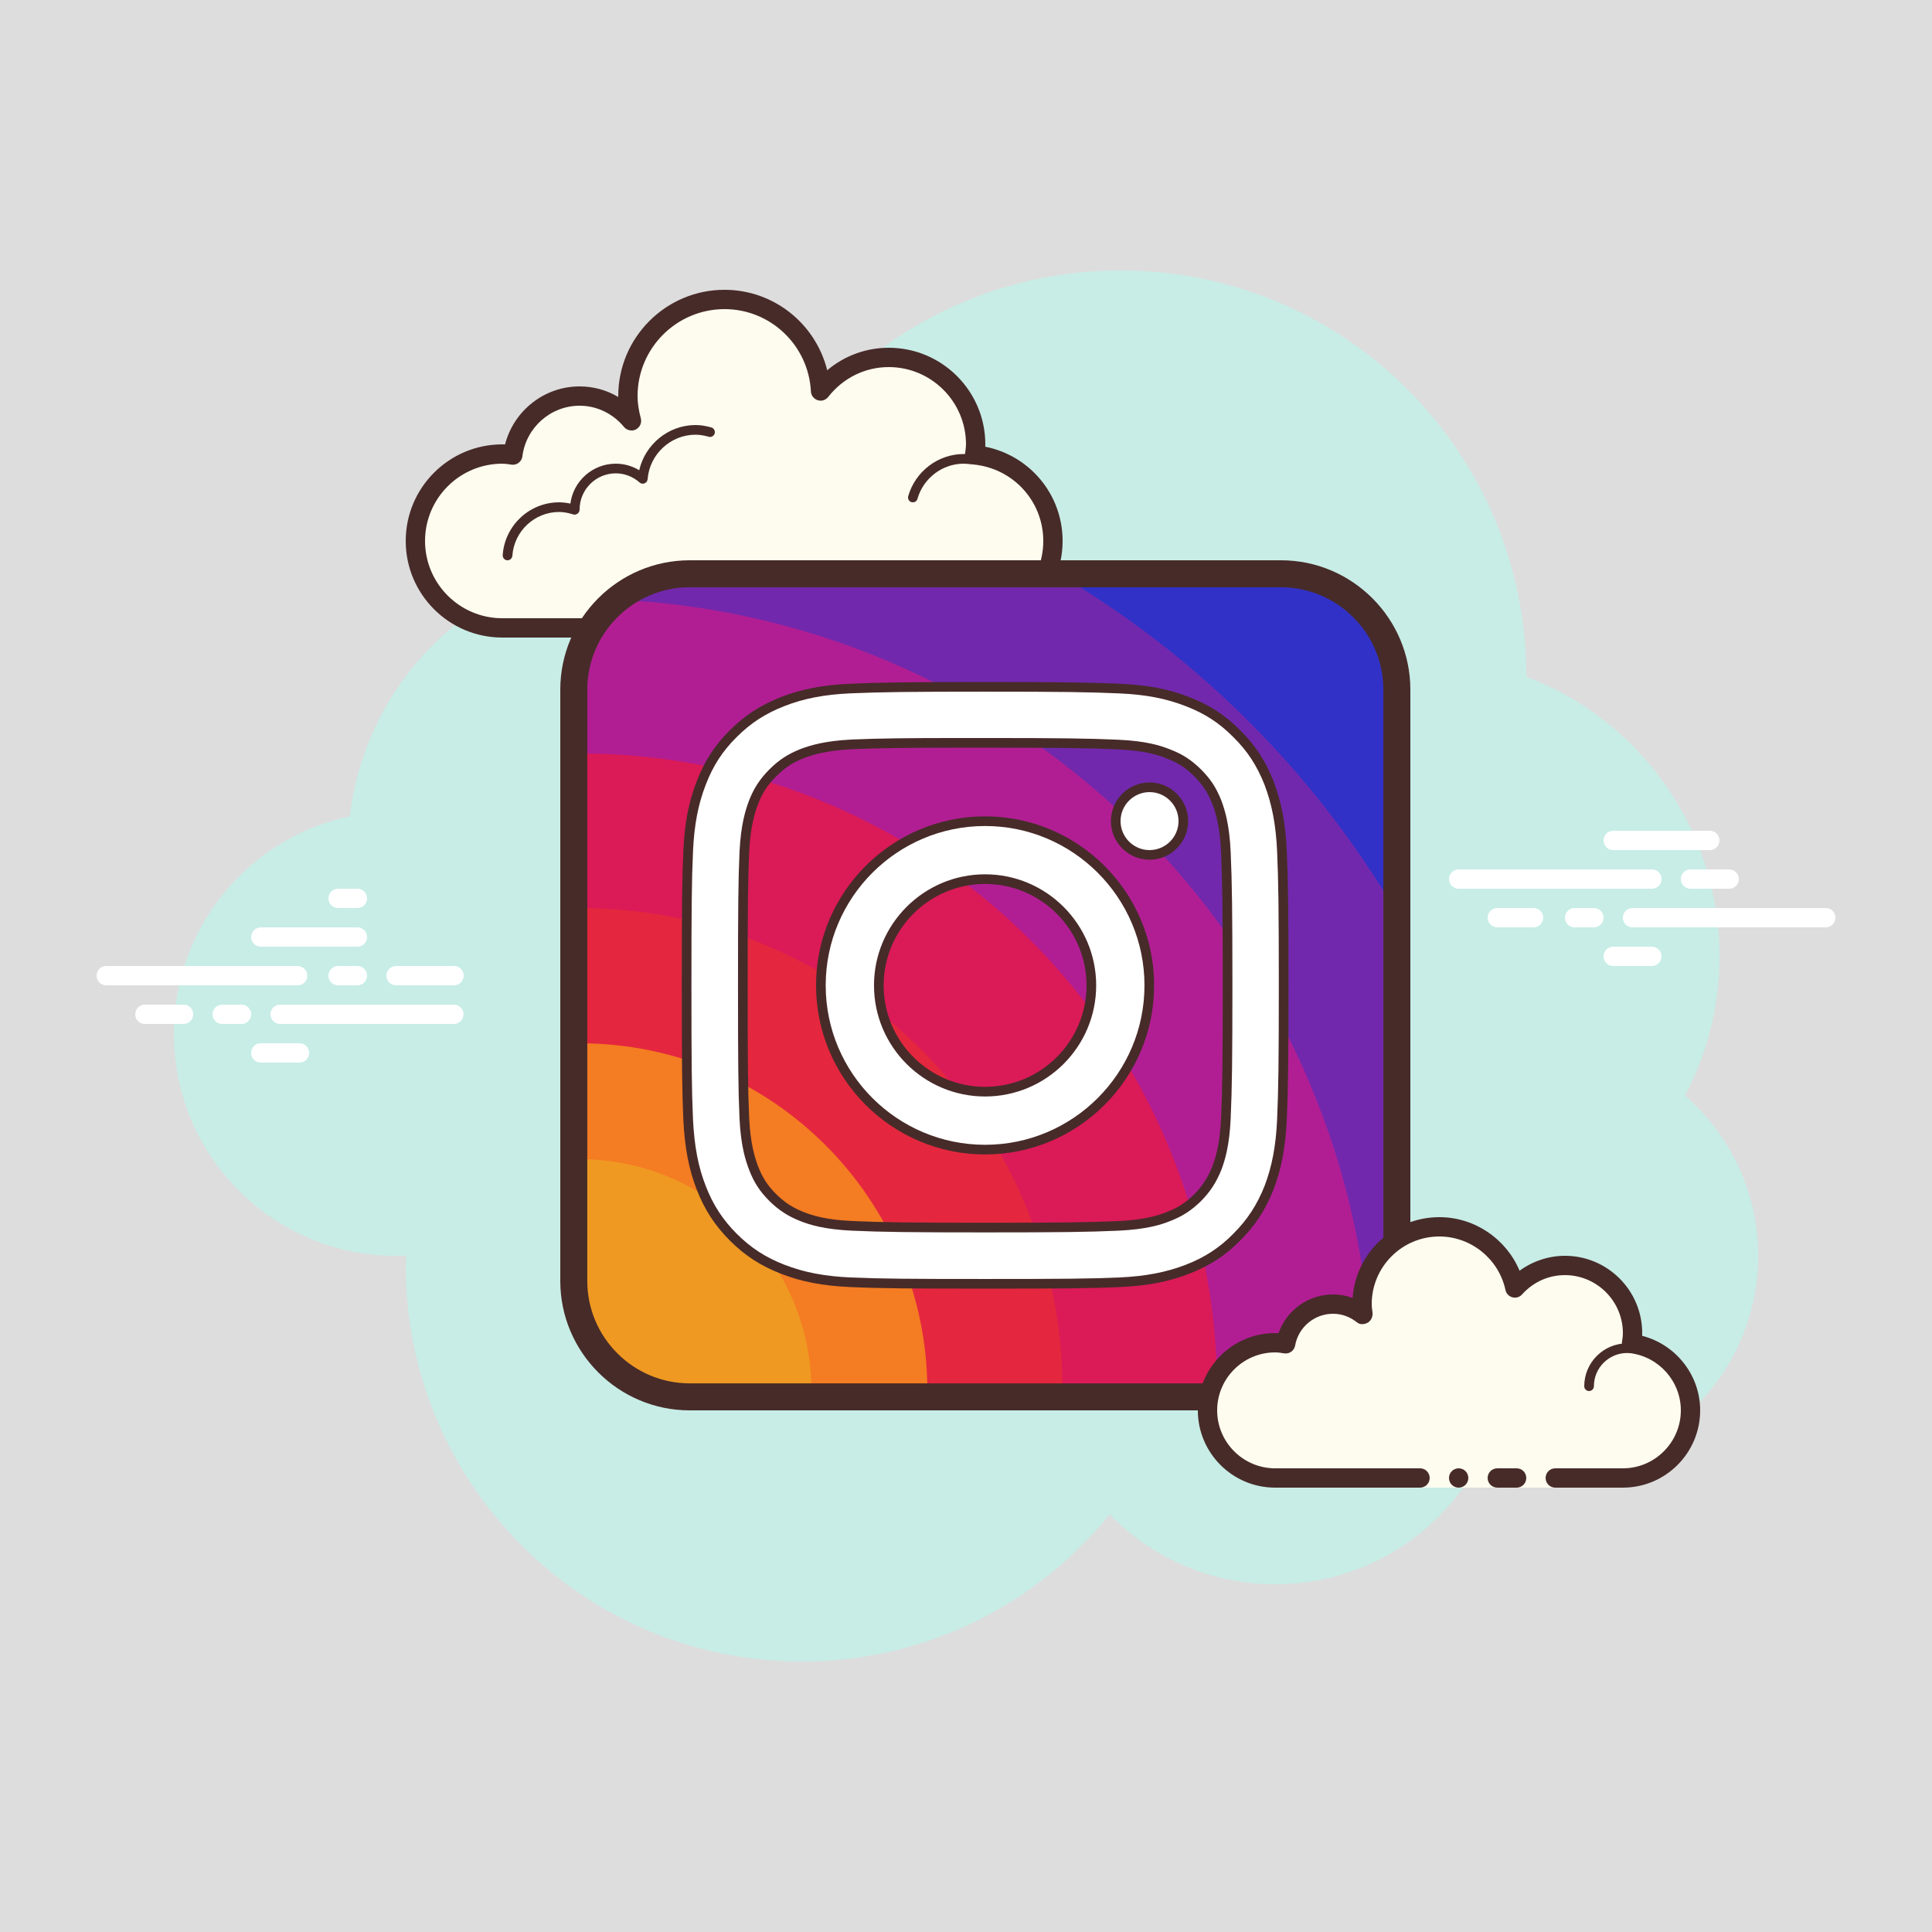
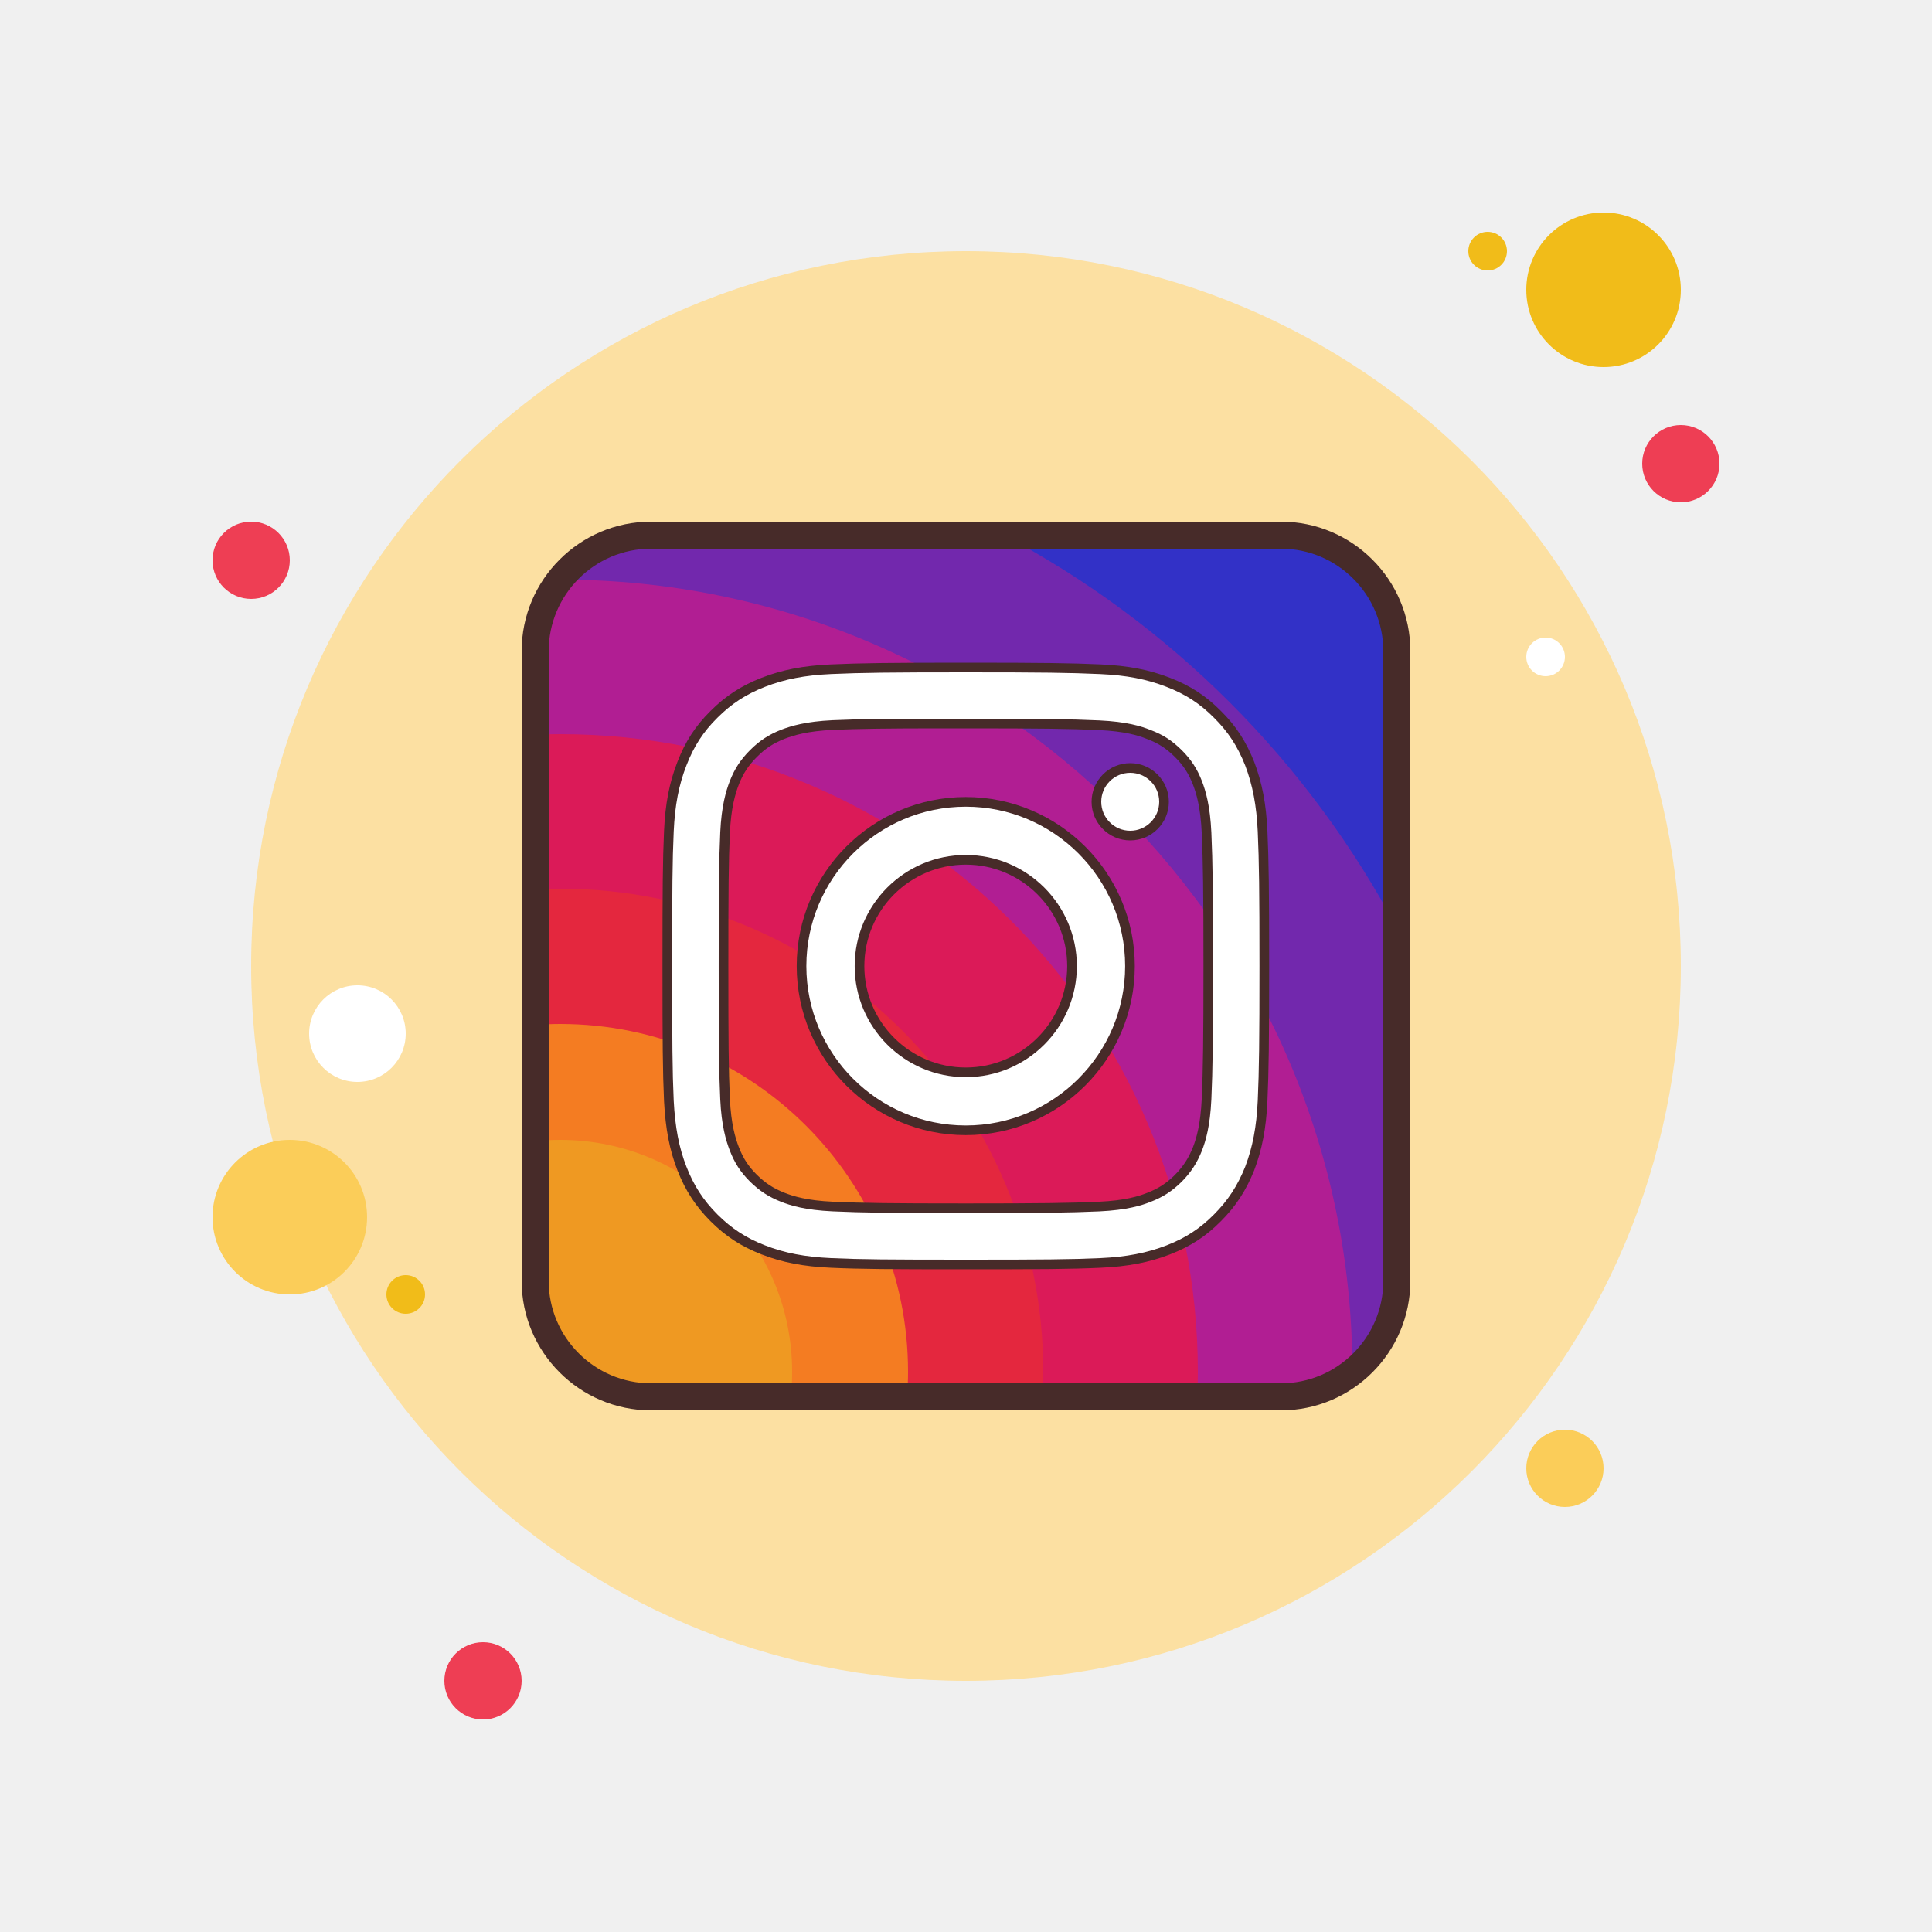
- <svg xmlns="http://www.w3.org/2000/svg" viewBox="0 0 100 100" width="100px" height="100px">
-   <g id="surface6779239">
-     <rect x="0" y="0" width="100" height="100" style="fill:rgb(86.667%,86.667%,86.667%);fill-opacity:1;stroke:none;" />
-     <path style=" stroke:none;fill-rule:nonzero;fill:rgb(78.039%,92.941%,90.196%);fill-opacity:1;" d="M 87.215 56.711 C 88.352 54.555 89 52.105 89 49.5 C 89 42.879 84.84 37.242 79 35.023 C 79 35.016 79 35.008 79 35 C 79 23.402 69.598 14 58 14 C 48.215 14 40.02 20.699 37.688 29.758 C 36.211 29.273 34.637 29 33 29 C 25.309 29 18.977 34.793 18.109 42.254 C 12.906 43.352 9 47.969 9 53.5 C 9 59.852 14.148 65 20.5 65 C 20.676 65 20.852 64.988 21.027 64.977 C 21.023 65.152 21 65.324 21 65.5 C 21 76.82 30.18 86 41.5 86 C 47.938 86 53.676 83.027 57.434 78.387 C 59.613 80.609 62.641 82 66 82 C 70.648 82 74.676 79.352 76.664 75.48 C 77.719 75.816 78.836 76 80 76 C 86.074 76 91 71.074 91 65 C 91 61.688 89.531 58.727 87.215 56.711 Z M 87.215 56.711 " />
-     <path style=" stroke:none;fill-rule:nonzero;fill:rgb(100%,100%,100%);fill-opacity:1;" d="M 15.406 51 L 5.5 51 C 5.223 51 5 50.777 5 50.5 C 5 50.223 5.223 50 5.5 50 L 15.406 50 C 15.68 50 15.906 50.223 15.906 50.5 C 15.906 50.777 15.684 51 15.406 51 Z M 15.406 51 " />
-     <path style=" stroke:none;fill-rule:nonzero;fill:rgb(100%,100%,100%);fill-opacity:1;" d="M 18.5 51 L 17.5 51 C 17.223 51 17 50.777 17 50.5 C 17 50.223 17.223 50 17.5 50 L 18.5 50 C 18.777 50 19 50.223 19 50.5 C 19 50.777 18.777 51 18.5 51 Z M 18.5 51 " />
-     <path style=" stroke:none;fill-rule:nonzero;fill:rgb(100%,100%,100%);fill-opacity:1;" d="M 23.492 53 L 14.5 53 C 14.223 53 14 52.777 14 52.5 C 14 52.223 14.223 52 14.5 52 L 23.492 52 C 23.766 52 23.992 52.223 23.992 52.5 C 23.992 52.777 23.766 53 23.492 53 Z M 23.492 53 " />
-     <path style=" stroke:none;fill-rule:nonzero;fill:rgb(100%,100%,100%);fill-opacity:1;" d="M 12.5 53 L 11.5 53 C 11.223 53 11 52.777 11 52.5 C 11 52.223 11.223 52 11.5 52 L 12.5 52 C 12.777 52 13 52.223 13 52.5 C 13 52.777 12.777 53 12.5 53 Z M 12.5 53 " />
-     <path style=" stroke:none;fill-rule:nonzero;fill:rgb(100%,100%,100%);fill-opacity:1;" d="M 9.5 53 L 7.5 53 C 7.223 53 7 52.777 7 52.5 C 7 52.223 7.223 52 7.5 52 L 9.5 52 C 9.777 52 10 52.223 10 52.5 C 10 52.777 9.777 53 9.5 53 Z M 9.5 53 " />
-     <path style=" stroke:none;fill-rule:nonzero;fill:rgb(100%,100%,100%);fill-opacity:1;" d="M 15.5 55 L 13.5 55 C 13.223 55 13 54.777 13 54.5 C 13 54.223 13.223 54 13.5 54 L 15.5 54 C 15.777 54 16 54.223 16 54.5 C 16 54.777 15.777 55 15.5 55 Z M 15.5 55 " />
-     <path style=" stroke:none;fill-rule:nonzero;fill:rgb(100%,100%,100%);fill-opacity:1;" d="M 18.5 46 C 18.324 46 17.676 46 17.5 46 C 17.223 46 17 46.223 17 46.5 C 17 46.777 17.223 47 17.5 47 C 17.676 47 18.324 47 18.5 47 C 18.777 47 19 46.777 19 46.5 C 19 46.223 18.777 46 18.5 46 Z M 18.5 46 " />
-     <path style=" stroke:none;fill-rule:nonzero;fill:rgb(100%,100%,100%);fill-opacity:1;" d="M 18.5 48 C 18.324 48 13.676 48 13.5 48 C 13.223 48 13 48.223 13 48.5 C 13 48.777 13.223 49 13.5 49 C 13.676 49 18.324 49 18.5 49 C 18.777 49 19 48.777 19 48.5 C 19 48.223 18.777 48 18.5 48 Z M 18.5 48 " />
-     <path style=" stroke:none;fill-rule:nonzero;fill:rgb(100%,100%,100%);fill-opacity:1;" d="M 23.5 50 C 23.324 50 20.676 50 20.5 50 C 20.223 50 20 50.223 20 50.5 C 20 50.777 20.223 51 20.5 51 C 20.676 51 23.324 51 23.5 51 C 23.777 51 24 50.777 24 50.5 C 24 50.223 23.777 50 23.5 50 Z M 23.5 50 " />
-     <path style=" stroke:none;fill-rule:nonzero;fill:rgb(100%,100%,100%);fill-opacity:1;" d="M 85.5 46 L 75.5 46 C 75.223 46 75 45.777 75 45.5 C 75 45.223 75.223 45 75.5 45 L 85.5 45 C 85.777 45 86 45.223 86 45.5 C 86 45.777 85.777 46 85.5 46 Z M 85.5 46 " />
-     <path style=" stroke:none;fill-rule:nonzero;fill:rgb(100%,100%,100%);fill-opacity:1;" d="M 89.5 46 L 87.5 46 C 87.223 46 87 45.777 87 45.5 C 87 45.223 87.223 45 87.5 45 L 89.5 45 C 89.777 45 90 45.223 90 45.5 C 90 45.777 89.777 46 89.5 46 Z M 89.5 46 " />
-     <path style=" stroke:none;fill-rule:nonzero;fill:rgb(100%,100%,100%);fill-opacity:1;" d="M 94.5 48 L 84.5 48 C 84.223 48 84 47.777 84 47.5 C 84 47.223 84.223 47 84.5 47 L 94.5 47 C 94.777 47 95 47.223 95 47.5 C 95 47.777 94.777 48 94.5 48 Z M 94.5 48 " />
-     <path style=" stroke:none;fill-rule:nonzero;fill:rgb(100%,100%,100%);fill-opacity:1;" d="M 82.5 48 L 81.5 48 C 81.223 48 81 47.777 81 47.5 C 81 47.223 81.223 47 81.5 47 L 82.5 47 C 82.777 47 83 47.223 83 47.5 C 83 47.777 82.777 48 82.5 48 Z M 82.5 48 " />
-     <path style=" stroke:none;fill-rule:nonzero;fill:rgb(100%,100%,100%);fill-opacity:1;" d="M 79.375 48 L 77.5 48 C 77.223 48 77 47.777 77 47.5 C 77 47.223 77.223 47 77.5 47 L 79.375 47 C 79.652 47 79.875 47.223 79.875 47.5 C 79.875 47.777 79.652 48 79.375 48 Z M 79.375 48 " />
-     <path style=" stroke:none;fill-rule:nonzero;fill:rgb(100%,100%,100%);fill-opacity:1;" d="M 88.5 44 L 83.5 44 C 83.223 44 83 43.777 83 43.5 C 83 43.223 83.223 43 83.5 43 L 88.5 43 C 88.777 43 89 43.223 89 43.5 C 89 43.777 88.777 44 88.5 44 Z M 88.5 44 " />
-     <path style=" stroke:none;fill-rule:nonzero;fill:rgb(100%,100%,100%);fill-opacity:1;" d="M 85.5 50 L 83.5 50 C 83.223 50 83 49.777 83 49.5 C 83 49.223 83.223 49 83.5 49 L 85.5 49 C 85.777 49 86 49.223 86 49.5 C 86 49.777 85.777 50 85.5 50 Z M 85.5 50 " />
-     <path style=" stroke:none;fill-rule:nonzero;fill:rgb(99.216%,98.824%,93.725%);fill-opacity:1;" d="M 43.875 32.5 C 43.875 32.5 47.516 32.5 50 32.5 C 52.484 32.5 54.5 30.484 54.5 28 C 54.5 25.668 52.719 23.77 50.445 23.547 C 50.469 23.363 50.5 23.188 50.5 23 C 50.5 20.516 48.484 18.5 46 18.5 C 44.562 18.5 43.297 19.188 42.473 20.234 C 42.332 17.602 40.172 15.5 37.5 15.5 C 34.738 15.5 32.5 17.738 32.5 20.5 C 32.5 20.945 32.578 21.371 32.688 21.781 C 32.047 21.004 31.086 20.5 30 20.5 C 28.219 20.5 26.766 21.836 26.547 23.555 C 26.363 23.531 26.188 23.5 26 23.5 C 23.516 23.5 21.5 25.516 21.5 28 C 21.5 30.484 23.516 32.5 26 32.5 C 28.484 32.5 35.5 32.5 35.5 32.5 L 40.875 32.5 L 40.875 33 L 43.875 33 Z M 43.875 32.5 " />
-     <path style=" stroke:none;fill-rule:nonzero;fill:rgb(27.843%,16.863%,16.078%);fill-opacity:1;" d="M 37.5 15 C 34.469 15 32 17.469 32 20.5 C 32 20.516 32 20.531 32 20.547 C 31.398 20.191 30.711 20 30 20 C 28.168 20 26.59 21.262 26.141 23.004 C 26.094 23.004 26.047 23 26 23 C 23.242 23 21 25.242 21 28 C 21 30.758 23.242 33 26 33 L 40.875 33 C 41.152 33 41.375 32.777 41.375 32.5 C 41.375 32.223 41.152 32 40.875 32 L 26 32 C 23.793 32 22 30.207 22 28 C 22 25.793 23.793 24 26 24 C 26.117 24 26.23 24.016 26.344 24.031 L 26.484 24.051 C 26.504 24.055 26.523 24.055 26.547 24.055 C 26.793 24.055 27.008 23.871 27.039 23.617 C 27.23 22.125 28.504 21 30 21 C 30.887 21 31.723 21.402 32.301 22.102 C 32.398 22.219 32.543 22.281 32.688 22.281 C 32.766 22.281 32.844 22.266 32.914 22.227 C 33.125 22.117 33.23 21.879 33.168 21.652 C 33.055 21.219 33 20.852 33 20.5 C 33 18.02 35.02 16 37.5 16 C 39.883 16 41.848 17.871 41.973 20.262 C 41.984 20.473 42.125 20.648 42.324 20.715 C 42.371 20.73 42.426 20.738 42.477 20.738 C 42.625 20.738 42.77 20.668 42.867 20.547 C 43.637 19.562 44.777 19 46 19 C 48.207 19 50 20.793 50 23 C 50 23.117 49.984 23.23 49.969 23.344 L 49.949 23.484 C 49.934 23.617 49.973 23.754 50.055 23.855 C 50.141 23.961 50.262 24.027 50.395 24.043 C 52.449 24.246 54 25.949 54 28 C 54 30.207 52.207 32 50 32 L 43.875 32 C 43.598 32 43.375 32.223 43.375 32.5 C 43.375 32.777 43.598 33 43.875 33 L 50 33 C 52.758 33 55 30.758 55 28 C 55 25.602 53.312 23.586 50.996 23.121 C 51 23.082 51 23.039 51 23 C 51 20.242 48.758 18 46 18 C 44.824 18 43.707 18.414 42.816 19.164 C 42.219 16.762 40.055 15 37.5 15 Z M 37.5 15 " />
-     <path style=" stroke:none;fill-rule:nonzero;fill:rgb(27.843%,16.863%,16.078%);fill-opacity:1;" d="M 36 22 C 34.598 22 33.391 23 33.086 24.34 C 32.719 24.117 32.301 24 31.875 24 C 30.672 24 29.676 24.898 29.523 26.066 C 29.32 26.023 29.125 26 28.938 26 C 27.406 26 26.125 27.199 26.02 28.73 C 26.012 28.871 26.113 28.988 26.25 29 C 26.258 29 26.262 29 26.27 29 C 26.398 29 26.508 28.898 26.52 28.77 C 26.605 27.496 27.668 26.5 28.938 26.5 C 29.164 26.5 29.406 26.543 29.676 26.629 C 29.695 26.633 29.719 26.637 29.742 26.637 C 29.797 26.637 29.852 26.617 29.898 26.582 C 29.961 26.535 30 26.453 30 26.375 C 30 25.34 30.84 24.5 31.875 24.5 C 32.32 24.5 32.762 24.668 33.105 24.973 C 33.152 25.016 33.211 25.035 33.27 25.035 C 33.305 25.035 33.336 25.031 33.363 25.016 C 33.453 24.98 33.512 24.898 33.52 24.805 C 33.621 23.512 34.711 22.5 36 22.5 C 36.207 22.5 36.426 22.535 36.684 22.605 C 36.703 22.613 36.73 22.617 36.754 22.617 C 36.859 22.617 36.961 22.543 36.992 22.434 C 37.027 22.301 36.953 22.164 36.82 22.125 C 36.516 22.039 36.258 22 36 22 Z M 36 22 " />
-     <path style=" stroke:none;fill-rule:nonzero;fill:rgb(27.843%,16.863%,16.078%);fill-opacity:1;" d="M 49.883 23.5 C 48.559 23.5 47.375 24.398 47.008 25.684 C 46.973 25.816 47.047 25.953 47.18 25.992 C 47.203 25.996 47.227 26 47.25 26 C 47.359 26 47.461 25.93 47.488 25.816 C 47.797 24.746 48.777 24 49.883 24 C 50 24 50.113 24.016 50.227 24.027 C 50.238 24.031 50.246 24.031 50.262 24.031 C 50.383 24.031 50.488 23.941 50.508 23.816 C 50.523 23.68 50.43 23.551 50.293 23.535 C 50.156 23.516 50.023 23.5 49.883 23.5 Z M 49.883 23.5 " />
-     <path style=" stroke:none;fill-rule:nonzero;fill:rgb(19.608%,19.216%,78.039%);fill-opacity:1;" d="M 72.301 35.699 L 72.301 66.301 C 72.301 69.609 69.609 72.301 66.301 72.301 L 35.699 72.301 C 32.391 72.301 29.699 69.609 29.699 66.301 L 29.699 35.699 C 29.699 32.391 32.391 29.699 35.699 29.699 L 66.301 29.699 C 69.609 29.699 72.301 32.391 72.301 35.699 Z M 72.301 35.699 " />
-     <path style=" stroke:none;fill-rule:nonzero;fill:rgb(44.706%,15.686%,67.843%);fill-opacity:1;" d="M 72.301 47.25 L 72.301 66.301 C 72.301 69.609 69.609 72.301 66.301 72.301 L 35.699 72.301 C 32.391 72.301 29.699 69.609 29.699 66.301 L 29.699 35.699 C 29.699 32.391 32.391 29.699 35.699 29.699 L 54.75 29.699 C 61.988 33.949 68.051 40.012 72.301 47.25 Z M 72.301 47.25 " />
-     <path style=" stroke:none;fill-rule:nonzero;fill:rgb(69.412%,11.765%,57.647%);fill-opacity:1;" d="M 70.961 70.078 C 69.859 71.43 68.18 72.301 66.301 72.301 L 35.699 72.301 C 32.391 72.301 29.699 69.609 29.699 66.301 L 29.699 35.699 C 29.699 33.82 30.57 32.141 31.922 31.039 C 53.031 32.02 69.98 48.969 70.961 70.078 Z M 70.961 70.078 " />
-     <path style=" stroke:none;fill-rule:nonzero;fill:rgb(85.882%,10.196%,34.51%);fill-opacity:1;" d="M 63 72 L 63 72.301 L 35.699 72.301 C 32.391 72.301 29.699 69.609 29.699 66.301 L 29.699 39 L 30 39 C 48.23 39 63 53.77 63 72 Z M 63 72 " />
-     <path style=" stroke:none;fill-rule:nonzero;fill:rgb(89.412%,15.294%,24.314%);fill-opacity:1;" d="M 55 72 C 55 72.102 55 72.199 54.988 72.301 L 35.699 72.301 C 32.391 72.301 29.699 69.609 29.699 66.301 L 29.699 47.012 C 29.801 47 29.898 47 30 47 C 43.809 47 55 58.191 55 72 Z M 55 72 " />
-     <path style=" stroke:none;fill-rule:nonzero;fill:rgb(95.686%,48.627%,13.333%);fill-opacity:1;" d="M 48 72 C 48 72.102 48 72.199 47.988 72.301 L 35.699 72.301 C 32.391 72.301 29.699 69.609 29.699 66.301 L 29.699 54.012 C 29.801 54 29.898 54 30 54 C 39.941 54 48 62.059 48 72 Z M 48 72 " />
-     <path style=" stroke:none;fill-rule:nonzero;fill:rgb(93.725%,60%,13.333%);fill-opacity:1;" d="M 42 72 C 42 72.102 42 72.199 41.988 72.301 L 35.699 72.301 C 32.391 72.301 29.699 69.609 29.699 66.301 L 29.699 60.012 C 29.801 60 29.898 60 30 60 C 36.629 60 42 65.371 42 72 Z M 42 72 " />
-     <path style=" stroke:none;fill-rule:nonzero;fill:rgb(27.843%,16.863%,16.078%);fill-opacity:1;" d="M 66.301 73 L 35.699 73 C 32.008 73 29 69.992 29 66.301 L 29 35.699 C 29 32.008 32.008 29 35.699 29 L 66.301 29 C 69.992 29 73 32.008 73 35.699 L 73 66.301 C 73 69.992 69.992 73 66.301 73 Z M 35.699 30.398 C 32.777 30.398 30.398 32.777 30.398 35.699 L 30.398 66.301 C 30.398 69.223 32.777 71.602 35.699 71.602 L 66.301 71.602 C 69.223 71.602 71.602 69.223 71.602 66.301 L 71.602 35.699 C 71.602 32.777 69.223 30.398 66.301 30.398 Z M 35.699 30.398 " />
-     <path style=" stroke:none;fill-rule:nonzero;fill:rgb(100%,100%,100%);fill-opacity:1;" d="M 50.988 66.5 C 47.008 66.5 45.523 66.488 44.012 66.422 C 42.617 66.359 41.531 66.148 40.488 65.738 C 39.477 65.348 38.684 64.836 37.922 64.07 C 37.16 63.312 36.648 62.52 36.25 61.5 C 35.855 60.488 35.645 59.402 35.57 57.98 C 35.5 56.453 35.488 54.973 35.488 51 C 35.488 47.035 35.5 45.559 35.57 44.031 C 35.633 42.637 35.84 41.551 36.25 40.512 C 36.645 39.484 37.16 38.691 37.922 37.941 C 38.68 37.184 39.473 36.668 40.488 36.27 C 41.531 35.863 42.617 35.652 44.012 35.59 C 45.574 35.52 47.078 35.5 50.988 35.5 C 54.906 35.5 56.402 35.52 57.961 35.59 C 59.352 35.652 60.438 35.863 61.48 36.27 C 62.508 36.664 63.301 37.18 64.051 37.941 C 64.801 38.684 65.32 39.477 65.73 40.512 C 66.129 41.562 66.336 42.648 66.402 44.031 C 66.473 45.613 66.492 47.109 66.492 51 C 66.492 54.898 66.473 56.398 66.402 57.98 C 66.34 59.363 66.133 60.449 65.73 61.5 C 65.32 62.527 64.801 63.32 64.051 64.07 C 63.301 64.828 62.512 65.344 61.488 65.742 C 60.434 66.148 59.348 66.359 57.961 66.422 C 56.445 66.488 54.965 66.5 50.988 66.5 Z M 49.68 38.5 C 46.93 38.5 45.418 38.52 44.105 38.578 C 42.773 38.641 42.039 38.863 41.547 39.051 C 40.938 39.289 40.5 39.574 40.035 40.039 C 39.574 40.496 39.289 40.934 39.055 41.535 C 38.867 42.031 38.641 42.766 38.578 44.105 C 38.512 45.609 38.5 47 38.5 50.988 C 38.5 54.988 38.512 56.379 38.578 57.883 C 38.641 59.211 38.863 59.945 39.055 60.438 C 39.293 61.059 39.566 61.48 40.031 61.945 C 40.5 62.406 40.938 62.691 41.547 62.93 C 42.023 63.113 42.742 63.336 44.105 63.402 C 45.664 63.473 47.145 63.488 50.992 63.488 C 54.848 63.488 56.328 63.469 57.887 63.402 C 59.281 63.336 60.02 63.102 60.449 62.926 C 61.051 62.695 61.484 62.414 61.949 61.961 C 62.406 61.492 62.695 61.051 62.938 60.445 C 63.121 59.961 63.34 59.234 63.402 57.887 C 63.473 56.312 63.492 54.832 63.492 50.988 C 63.492 47.156 63.473 45.676 63.402 44.105 C 63.34 42.758 63.121 42.031 62.938 41.551 C 62.703 40.938 62.418 40.504 61.961 40.043 C 61.469 39.559 61.066 39.301 60.43 39.059 C 59.969 38.875 59.262 38.652 57.887 38.59 C 56.352 38.52 54.867 38.5 50.992 38.5 Z M 49.68 38.5 " />
-     <path style=" stroke:none;fill-rule:nonzero;fill:rgb(27.843%,16.863%,16.078%);fill-opacity:1;" d="M 50.988 35.801 C 54.898 35.801 56.395 35.82 57.945 35.891 C 59.305 35.949 60.359 36.156 61.375 36.551 C 62.359 36.93 63.117 37.422 63.84 38.156 C 64.559 38.863 65.059 39.625 65.449 40.613 C 65.84 41.637 66.039 42.695 66.102 44.043 C 66.172 45.617 66.191 47.113 66.191 51 C 66.191 54.895 66.172 56.391 66.102 57.965 C 66.039 59.316 65.84 60.371 65.453 61.387 C 65.059 62.375 64.559 63.137 63.836 63.859 C 63.121 64.586 62.363 65.078 61.383 65.461 C 60.359 65.855 59.301 66.059 57.945 66.121 C 56.438 66.188 54.961 66.199 50.992 66.199 C 47.012 66.199 45.531 66.188 44.023 66.121 C 42.664 66.059 41.609 65.855 40.598 65.461 C 39.629 65.086 38.867 64.59 38.133 63.859 C 37.406 63.129 36.91 62.367 36.531 61.391 C 36.145 60.41 35.941 59.352 35.871 57.969 C 35.801 56.445 35.789 54.965 35.789 51 C 35.789 47.039 35.801 45.562 35.871 44.043 C 35.934 42.684 36.137 41.629 36.531 40.613 C 36.91 39.629 37.402 38.871 38.133 38.148 C 38.859 37.422 39.621 36.93 40.602 36.547 C 41.609 36.152 42.664 35.949 44.023 35.887 C 45.586 35.82 47.082 35.801 50.988 35.801 M 50.988 63.789 C 54.852 63.789 56.336 63.77 57.898 63.699 C 59.34 63.633 60.109 63.387 60.555 63.207 C 61.195 62.961 61.66 62.66 62.164 62.168 C 62.652 61.672 62.953 61.203 63.219 60.547 C 63.406 60.047 63.637 59.293 63.699 57.898 C 63.77 56.32 63.789 54.836 63.789 50.988 C 63.789 47.152 63.77 45.668 63.699 44.094 C 63.637 42.699 63.406 41.945 63.219 41.441 C 62.969 40.797 62.656 40.316 62.168 39.828 C 61.648 39.32 61.207 39.035 60.543 38.781 C 60.059 38.586 59.316 38.355 57.898 38.289 C 56.359 38.219 54.875 38.199 50.992 38.199 L 49.68 38.199 C 46.926 38.199 45.41 38.219 44.094 38.277 C 42.715 38.344 41.949 38.574 41.434 38.77 C 40.793 39.023 40.312 39.336 39.824 39.824 C 39.34 40.309 39.023 40.789 38.773 41.43 C 38.578 41.941 38.344 42.711 38.277 44.09 C 38.211 45.602 38.199 46.992 38.199 50.988 C 38.199 54.992 38.211 56.387 38.277 57.895 C 38.344 59.27 38.574 60.031 38.773 60.547 C 39.023 61.199 39.328 61.668 39.82 62.16 C 40.312 62.645 40.797 62.957 41.434 63.207 C 41.93 63.402 42.684 63.633 44.09 63.699 C 45.656 63.77 47.137 63.789 50.988 63.789 M 50.988 35.301 C 47 35.301 45.535 35.32 44 35.391 C 42.586 35.453 41.48 35.668 40.418 36.082 C 39.371 36.492 38.559 37.02 37.777 37.797 C 37 38.566 36.469 39.383 36.062 40.438 C 35.648 41.496 35.434 42.605 35.371 44.02 C 35.301 45.559 35.289 47.039 35.289 51 C 35.289 54.969 35.301 56.449 35.371 57.988 C 35.445 59.434 35.66 60.539 36.062 61.57 C 36.469 62.617 37 63.43 37.777 64.211 C 38.562 64.996 39.379 65.523 40.418 65.926 C 41.48 66.344 42.586 66.555 44 66.617 C 45.539 66.688 47.02 66.699 50.988 66.699 C 54.949 66.699 56.43 66.691 57.969 66.617 C 59.379 66.555 60.488 66.344 61.562 65.926 C 62.613 65.516 63.426 64.988 64.191 64.211 C 64.965 63.441 65.496 62.629 65.918 61.57 C 66.328 60.496 66.535 59.391 66.602 57.988 C 66.672 56.453 66.691 54.988 66.691 51 C 66.691 47.02 66.672 45.555 66.602 44.02 C 66.539 42.617 66.328 41.516 65.918 40.434 C 65.496 39.371 64.965 38.559 64.191 37.797 C 63.422 37.02 62.609 36.488 61.555 36.082 C 60.492 35.664 59.387 35.453 57.969 35.391 C 56.441 35.32 54.98 35.301 50.988 35.301 Z M 50.988 63.289 C 47.148 63.289 45.672 63.27 44.113 63.199 C 42.777 63.141 42.078 62.922 41.617 62.742 C 41.035 62.516 40.617 62.242 40.172 61.805 C 39.73 61.363 39.469 60.961 39.238 60.367 C 39.059 59.891 38.84 59.172 38.777 57.871 C 38.711 56.383 38.699 54.992 38.699 50.988 C 38.699 46.992 38.711 45.605 38.777 44.113 C 38.84 42.805 39.059 42.09 39.242 41.609 C 39.465 41.035 39.738 40.617 40.18 40.18 C 40.617 39.738 41.035 39.465 41.617 39.238 C 42.09 39.059 42.809 38.84 44.117 38.777 C 45.422 38.723 46.93 38.699 49.68 38.699 L 50.992 38.699 C 54.867 38.699 56.348 38.719 57.875 38.789 C 59.223 38.852 59.91 39.066 60.359 39.246 C 60.969 39.48 61.348 39.723 61.816 40.184 C 62.254 40.621 62.527 41.039 62.754 41.621 C 62.93 42.086 63.141 42.793 63.203 44.117 C 63.27 45.672 63.289 47.152 63.289 50.992 C 63.289 54.84 63.27 56.32 63.203 57.879 C 63.141 59.199 62.93 59.902 62.75 60.371 C 62.516 60.957 62.25 61.367 61.809 61.82 C 61.363 62.258 60.957 62.52 60.375 62.742 C 59.953 62.91 59.246 63.141 57.875 63.203 C 56.32 63.27 54.84 63.289 50.988 63.289 Z M 50.988 63.289 " />
-     <path style=" stroke:none;fill-rule:nonzero;fill:rgb(100%,100%,100%);fill-opacity:1;" d="M 59.5 40.75 C 58.535 40.75 57.75 41.535 57.75 42.5 C 57.75 43.465 58.535 44.25 59.5 44.25 C 60.465 44.25 61.25 43.465 61.25 42.5 C 61.25 41.535 60.465 40.75 59.5 40.75 Z M 59.5 40.75 " />
-     <path style=" stroke:none;fill-rule:nonzero;fill:rgb(27.843%,16.863%,16.078%);fill-opacity:1;" d="M 59.5 41 C 60.328 41 61 41.672 61 42.5 C 61 43.328 60.328 44 59.5 44 C 58.672 44 58 43.328 58 42.5 C 58 41.672 58.672 41 59.5 41 M 59.5 40.5 C 58.398 40.5 57.5 41.398 57.5 42.5 C 57.5 43.602 58.398 44.5 59.5 44.5 C 60.602 44.5 61.5 43.602 61.5 42.5 C 61.5 41.398 60.602 40.5 59.5 40.5 Z M 59.5 40.5 " />
-     <path style=" stroke:none;fill-rule:nonzero;fill:rgb(100%,100%,100%);fill-opacity:1;" d="M 50.988 42.504 C 46.293 42.504 42.488 46.309 42.488 51.004 C 42.488 55.699 46.293 59.504 50.988 59.504 C 55.684 59.504 59.488 55.699 59.488 51.004 C 59.488 46.312 55.684 42.504 50.988 42.504 Z M 50.988 45.504 C 54.023 45.504 56.488 47.969 56.488 51.004 C 56.488 54.043 54.023 56.504 50.988 56.504 C 47.949 56.504 45.488 54.043 45.488 51.004 C 45.488 47.969 47.949 45.504 50.988 45.504 Z M 50.988 45.504 " />
-     <path style=" stroke:none;fill-rule:nonzero;fill:rgb(27.843%,16.863%,16.078%);fill-opacity:1;" d="M 50.988 59.754 C 46.164 59.754 42.238 55.828 42.238 51.004 C 42.238 46.18 46.164 42.254 50.988 42.254 C 55.812 42.254 59.738 46.18 59.738 51.004 C 59.738 55.828 55.812 59.754 50.988 59.754 Z M 50.988 42.754 C 46.438 42.754 42.738 46.453 42.738 51.004 C 42.738 55.555 46.438 59.254 50.988 59.254 C 55.535 59.254 59.238 55.555 59.238 51.004 C 59.238 46.453 55.535 42.754 50.988 42.754 Z M 50.988 56.754 C 47.816 56.754 45.238 54.176 45.238 51.004 C 45.238 47.836 47.816 45.254 50.988 45.254 C 54.16 45.254 56.738 47.836 56.738 51.004 C 56.738 54.176 54.16 56.754 50.988 56.754 Z M 50.988 45.754 C 48.094 45.754 45.738 48.109 45.738 51.004 C 45.738 53.898 48.094 56.254 50.988 56.254 C 53.883 56.254 56.238 53.898 56.238 51.004 C 56.238 48.109 53.883 45.754 50.988 45.754 Z M 50.988 45.754 " />
-     <path style=" stroke:none;fill-rule:nonzero;fill:rgb(99.216%,98.824%,93.725%);fill-opacity:1;" d="M 80.5 76.5 C 80.5 76.5 82.066 76.5 84 76.5 C 85.934 76.5 87.5 74.934 87.5 73 C 87.5 71.219 86.164 69.766 84.445 69.547 C 84.473 69.367 84.5 69.188 84.5 69 C 84.5 67.066 82.934 65.5 81 65.5 C 79.969 65.5 79.051 65.953 78.41 66.664 C 78.027 64.855 76.422 63.5 74.5 63.5 C 72.289 63.5 70.5 65.289 70.5 67.5 C 70.5 67.691 70.531 67.875 70.555 68.059 C 70.129 67.715 69.594 67.5 69 67.5 C 67.773 67.5 66.754 68.387 66.547 69.555 C 66.367 69.527 66.188 69.5 66 69.5 C 64.066 69.5 62.5 71.066 62.5 73 C 62.5 74.934 64.066 76.5 66 76.5 C 67.934 76.5 73.5 76.5 73.5 76.5 L 73.5 77 L 80.5 77 Z M 80.5 76.5 " />
-     <path style=" stroke:none;fill-rule:nonzero;fill:rgb(27.843%,16.863%,16.078%);fill-opacity:1;" d="M 82.25 72 C 82.113 72 82 71.887 82 71.75 C 82 70.527 82.996 69.531 84.219 69.531 C 84.254 69.539 84.953 69.531 85.461 69.668 C 85.594 69.703 85.676 69.84 85.637 69.973 C 85.602 70.109 85.465 70.188 85.332 70.148 C 84.887 70.031 84.23 70.031 84.219 70.031 C 83.27 70.031 82.5 70.805 82.5 71.75 C 82.5 71.887 82.387 72 82.25 72 Z M 82.25 72 " />
-     <path style=" stroke:none;fill-rule:nonzero;fill:rgb(27.843%,16.863%,16.078%);fill-opacity:1;" d="M 76 76.5 C 76 76.777 75.777 77 75.5 77 C 75.223 77 75 76.777 75 76.5 C 75 76.223 75.223 76 75.5 76 C 75.777 76 76 76.223 76 76.5 Z M 76 76.5 " />
-     <path style=" stroke:none;fill-rule:nonzero;fill:rgb(27.843%,16.863%,16.078%);fill-opacity:1;" d="M 84 77 L 80.5 77 C 80.223 77 80 76.777 80 76.5 C 80 76.223 80.223 76 80.5 76 L 84 76 C 85.652 76 87 74.652 87 73 C 87 71.504 85.875 70.23 84.383 70.039 C 84.246 70.023 84.129 69.953 84.047 69.844 C 83.965 69.738 83.93 69.602 83.953 69.469 C 83.977 69.312 84 69.16 84 69 C 84 67.348 82.652 66 81 66 C 80.148 66 79.363 66.355 78.781 67 C 78.656 67.141 78.461 67.199 78.281 67.148 C 78.098 67.098 77.961 66.953 77.922 66.77 C 77.578 65.164 76.141 64 74.5 64 C 72.57 64 71 65.57 71 67.5 C 71 67.645 71.02 67.781 71.039 67.918 C 71.07 68.121 70.977 68.355 70.801 68.457 C 70.621 68.559 70.402 68.574 70.242 68.449 C 69.879 68.156 69.449 68 69 68 C 68.035 68 67.207 68.691 67.035 69.645 C 66.988 69.91 66.742 70.09 66.469 70.051 C 66.312 70.023 66.16 70 66 70 C 64.348 70 63 71.348 63 73 C 63 74.652 64.348 76 66 76 L 73.5 76 C 73.777 76 74 76.223 74 76.5 C 74 76.777 73.777 77 73.5 77 L 66 77 C 63.793 77 62 75.207 62 73 C 62 70.793 63.793 69 66 69 C 66.059 69 66.117 69.004 66.176 69.008 C 66.59 67.82 67.711 67 69 67 C 69.348 67 69.688 67.062 70.012 67.18 C 70.176 64.848 72.125 63 74.5 63 C 76.332 63 77.965 64.129 78.652 65.773 C 79.332 65.277 80.156 65 81 65 C 83.207 65 85 66.793 85 69 C 85 69.047 85 69.094 84.996 69.141 C 86.738 69.59 88 71.168 88 73 C 88 75.207 86.207 77 84 77 Z M 84 77 " />
-     <path style=" stroke:none;fill-rule:nonzero;fill:rgb(27.843%,16.863%,16.078%);fill-opacity:1;" d="M 78.5 76 C 78.34 76 77.66 76 77.5 76 C 77.223 76 77 76.223 77 76.5 C 77 76.777 77.223 77 77.5 77 C 77.66 77 78.34 77 78.5 77 C 78.777 77 79 76.777 79 76.5 C 79 76.223 78.777 76 78.5 76 Z M 78.5 76 " />
+ <svg xmlns="http://www.w3.org/2000/svg" viewBox="0 0 100 100" width="50px" height="50px">
+   <circle cx="13" cy="29" r="2" fill="#ee3e54" />
+   <circle cx="77" cy="13" r="1" fill="#f1bc19" />
+   <circle cx="50" cy="50" r="37" fill="#fce0a2" />
+   <circle cx="83" cy="15" r="4" fill="#f1bc19" />
+   <circle cx="87" cy="24" r="2" fill="#ee3e54" />
+   <circle cx="81" cy="76" r="2" fill="#fbcd59" />
+   <circle cx="15" cy="63" r="4" fill="#fbcd59" />
+   <circle cx="25" cy="87" r="2" fill="#ee3e54" />
+   <circle cx="18.5" cy="53.5" r="2.5" fill="#fff" />
+   <circle cx="21" cy="67" r="1" fill="#f1bc19" />
+   <circle cx="80" cy="34" r="1" fill="#fff" />
+   <path fill="#3231c7" d="M72.3,33.7v32.6c0,3.31-2.69,6-6,6H33.7c-3.31,0-6-2.69-6-6V33.7c0-3.31,2.69-6,6-6h32.6 C69.61,27.7,72.3,30.39,72.3,33.7z" />
+   <path fill="#7228ad" d="M72.3,48.04V66.3c0,3.31-2.69,6-6,6H33.7c-3.31,0-6-2.69-6-6V33.7c0-3.31,2.69-6,6-6h18.26 C60.6,32.29,67.71,39.4,72.3,48.04z" />
+   <path fill="#b11e93" d="M70,71c0,0.01,0,0.01,0,0.02c-1.02,0.8-2.3,1.28-3.7,1.28H33.7c-3.31,0-6-2.69-6-6V33.7 c0-1.4,0.48-2.68,1.28-3.7c0.01,0,0.01,0,0.02,0C51.64,30,70,48.36,70,71z" />
+   <path fill="#db1a58" d="M62,71c0,0.44-0.01,0.87-0.03,1.3H33.7c-3.31,0-6-2.69-6-6V38.03C28.13,38.01,28.56,38,29,38 C47.23,38,62,52.77,62,71z" />
+   <path fill="#e4273e" d="M54,71c0,0.43-0.01,0.87-0.03,1.3H33.7c-3.31,0-6-2.69-6-6V46.03C28.13,46.01,28.57,46,29,46 C42.81,46,54,57.19,54,71z" />
+   <path fill="#f47c22" d="M47,71c0,0.44-0.02,0.87-0.05,1.3H33.7c-3.31,0-6-2.69-6-6V53.05C28.13,53.02,28.56,53,29,53 C38.94,53,47,61.06,47,71z" />
+   <path fill="#ef9922" d="M41,71c0,0.44-0.02,0.87-0.07,1.3H33.7c-3.31,0-6-2.69-6-6v-7.23C28.13,59.02,28.56,59,29,59 C35.63,59,41,64.37,41,71z" />
+   <path fill="#472b29" d="M66.3,73H33.7c-3.694,0-6.7-3.006-6.7-6.7V33.7c0-3.694,3.006-6.7,6.7-6.7h32.6 c3.694,0,6.7,3.006,6.7,6.7v32.6C73,69.994,69.994,73,66.3,73z M33.7,28.4c-2.923,0-5.3,2.377-5.3,5.3v32.6 c0,2.922,2.377,5.3,5.3,5.3h32.6c2.923,0,5.3-2.377,5.3-5.3V33.7c0-2.922-2.377-5.3-5.3-5.3H33.7z" />
+   <g>
+     <path fill="#fff" d="M49.99,65.45c-3.982,0-5.464-0.011-6.978-0.08c-1.388-0.062-2.469-0.271-3.505-0.677 c-1.006-0.388-1.793-0.899-2.553-1.659c-0.753-0.754-1.265-1.542-1.658-2.553c-0.395-1.007-0.604-2.088-0.677-3.505 c-0.069-1.525-0.08-3.006-0.08-6.977c0-3.964,0.011-5.442,0.08-6.968c0.062-1.388,0.271-2.468,0.676-3.504 c0.394-1.021,0.905-1.808,1.659-2.553c0.754-0.753,1.541-1.265,2.554-1.659c1.035-0.405,2.116-0.613,3.504-0.677 c1.565-0.07,3.065-0.09,6.978-0.09c3.914,0,5.411,0.02,6.967,0.09c1.388,0.063,2.469,0.271,3.506,0.677 c1.021,0.394,1.807,0.905,2.552,1.659c0.747,0.738,1.262,1.524,1.669,2.553c0.397,1.046,0.604,2.128,0.667,3.504 c0.07,1.58,0.09,3.078,0.09,6.967c0,3.897-0.02,5.397-0.09,6.978c-0.063,1.377-0.269,2.458-0.667,3.505 c-0.407,1.018-0.923,1.806-1.669,2.552c-0.743,0.752-1.527,1.264-2.543,1.659c-1.049,0.405-2.133,0.614-3.515,0.676 C55.443,65.439,53.964,65.45,49.99,65.45z M48.68,37.45c-2.752,0-4.263,0.021-5.575,0.079c-1.342,0.062-2.082,0.287-2.577,0.476 c-0.617,0.242-1.059,0.53-1.525,0.998c-0.467,0.466-0.755,0.905-0.993,1.516c-0.191,0.498-0.417,1.24-0.479,2.585 c-0.068,1.506-0.079,2.895-0.079,6.887c0,4,0.011,5.39,0.079,6.895c0.062,1.336,0.287,2.076,0.477,2.572 c0.239,0.619,0.526,1.061,0.99,1.525c0.473,0.465,0.916,0.752,1.53,0.994c0.479,0.188,1.204,0.411,2.576,0.475 c1.56,0.07,3.04,0.089,6.888,0.089c3.856,0,5.338-0.019,6.895-0.089c1.405-0.065,2.147-0.303,2.583-0.477 c0.604-0.234,1.044-0.518,1.514-0.978c0.466-0.476,0.755-0.919,1.001-1.534c0.186-0.487,0.405-1.217,0.469-2.575 c0.069-1.573,0.089-3.055,0.089-6.897c0-3.835-0.02-5.315-0.089-6.886c-0.063-1.356-0.282-2.086-0.467-2.57 c-0.239-0.62-0.525-1.061-0.99-1.525c-0.498-0.49-0.903-0.75-1.548-0.997c-0.464-0.185-1.178-0.408-2.56-0.473 c-1.535-0.07-3.018-0.089-6.896-0.089H48.68z" />
+     <path fill="#472b29" d="M49.99,34.8c3.909,0,5.405,0.019,6.956,0.09c1.359,0.061,2.415,0.265,3.428,0.66 c0.985,0.38,1.744,0.873,2.467,1.605c0.719,0.71,1.216,1.47,1.608,2.459c0.389,1.024,0.59,2.081,0.652,3.429 c0.07,1.576,0.089,3.072,0.089,6.957c0,3.893-0.019,5.39-0.089,6.966c-0.062,1.35-0.263,2.407-0.648,3.42 c-0.396,0.989-0.894,1.751-1.617,2.474c-0.716,0.725-1.473,1.219-2.453,1.6c-1.023,0.395-2.083,0.599-3.436,0.66 c-1.509,0.069-2.986,0.08-6.956,0.08c-3.978,0-5.458-0.011-6.967-0.08c-1.359-0.061-2.415-0.264-3.426-0.66 c-0.971-0.375-1.731-0.869-2.465-1.602c-0.728-0.729-1.222-1.489-1.603-2.468c-0.384-0.981-0.587-2.038-0.659-3.423 c-0.069-1.522-0.08-3.001-0.08-6.968c0-3.959,0.011-5.436,0.08-6.957c0.061-1.359,0.264-2.415,0.66-3.427 c0.38-0.985,0.873-1.745,1.603-2.465c0.727-0.727,1.488-1.221,2.467-1.602c1.009-0.394,2.065-0.598,3.424-0.66 C44.585,34.819,46.082,34.8,49.99,34.8 M49.99,62.79c3.861,0,5.345-0.019,6.907-0.089c1.443-0.067,2.211-0.314,2.658-0.493 c0.641-0.248,1.105-0.547,1.609-1.041c0.487-0.497,0.791-0.964,1.053-1.62c0.191-0.501,0.419-1.255,0.483-2.649 c0.07-1.576,0.089-3.061,0.089-6.908c0-3.839-0.019-5.322-0.089-6.898c-0.065-1.391-0.292-2.145-0.483-2.65 c-0.249-0.645-0.562-1.126-1.049-1.614c-0.518-0.509-0.96-0.794-1.625-1.048c-0.486-0.194-1.225-0.425-2.645-0.492 c-1.539-0.07-3.024-0.089-6.907-0.089H48.68c-2.756,0-4.27,0.021-5.588,0.079c-1.376,0.064-2.141,0.296-2.658,0.493 c-0.641,0.251-1.122,0.566-1.609,1.053c-0.487,0.486-0.801,0.965-1.051,1.605c-0.197,0.513-0.431,1.28-0.495,2.662 c-0.069,1.511-0.08,2.901-0.08,6.898c0,4.004,0.01,5.397,0.08,6.907c0.064,1.372,0.297,2.136,0.493,2.65 c0.252,0.654,0.556,1.121,1.05,1.615c0.491,0.482,0.973,0.795,1.613,1.046c0.496,0.194,1.247,0.426,2.656,0.492 C44.655,62.771,46.138,62.79,49.99,62.79 M49.99,34.3c-3.991,0-5.454,0.021-6.989,0.09c-1.417,0.064-2.522,0.279-3.583,0.693 c-1.047,0.408-1.86,0.937-2.639,1.714c-0.78,0.771-1.31,1.585-1.716,2.639c-0.416,1.062-0.63,2.168-0.693,3.584 c-0.069,1.537-0.08,3.019-0.08,6.979c0,3.969,0.011,5.452,0.08,6.99c0.075,1.444,0.289,2.549,0.693,3.583 c0.407,1.045,0.937,1.859,1.715,2.639c0.786,0.786,1.601,1.314,2.639,1.715c1.062,0.416,2.168,0.63,3.584,0.693 c1.537,0.07,3.02,0.081,6.989,0.081c3.96,0,5.441-0.01,6.979-0.081c1.41-0.063,2.519-0.277,3.594-0.693 c1.051-0.409,1.861-0.938,2.629-1.715c0.771-0.771,1.303-1.583,1.726-2.64c0.409-1.075,0.619-2.18,0.684-3.583 c0.068-1.536,0.09-3,0.09-6.989c0-3.979-0.021-5.443-0.09-6.979c-0.064-1.402-0.274-2.506-0.685-3.585 c-0.421-1.062-0.953-1.876-1.724-2.637c-0.771-0.78-1.584-1.309-2.639-1.716c-1.063-0.416-2.169-0.629-3.585-0.693 C55.443,34.321,53.982,34.3,49.99,34.3L49.99,34.3z M49.99,62.29c-3.842,0-5.32-0.019-6.876-0.089 c-1.336-0.062-2.036-0.278-2.496-0.458c-0.582-0.229-1-0.5-1.445-0.938c-0.441-0.441-0.705-0.846-0.934-1.438 c-0.182-0.476-0.399-1.195-0.46-2.494c-0.068-1.492-0.079-2.881-0.079-6.884c0-3.995,0.011-5.382,0.079-6.875 c0.061-1.308,0.278-2.026,0.462-2.506c0.225-0.574,0.497-0.99,0.938-1.43c0.44-0.441,0.856-0.713,1.438-0.941 c0.473-0.18,1.192-0.399,2.499-0.459C44.42,37.722,45.93,37.7,48.68,37.7h1.311c3.876,0,5.355,0.019,6.885,0.088 c1.346,0.063,2.033,0.277,2.482,0.457c0.612,0.234,0.99,0.478,1.46,0.94c0.436,0.436,0.708,0.854,0.934,1.438 c0.176,0.463,0.389,1.17,0.45,2.493c0.069,1.557,0.089,3.036,0.089,6.875c0,3.847-0.02,5.328-0.089,6.886 c-0.062,1.322-0.273,2.027-0.451,2.494c-0.234,0.586-0.501,0.996-0.943,1.448c-0.445,0.437-0.851,0.7-1.432,0.924 c-0.424,0.169-1.13,0.396-2.501,0.459C55.32,62.271,53.84,62.29,49.99,62.29L49.99,62.29z" />
  </g>
+   <path fill="#fff" d="M58.5,43.25c-0.965,0-1.75-0.785-1.75-1.75s0.785-1.75,1.75-1.75h0.001 c0.467,0,0.906,0.182,1.236,0.512c0.331,0.331,0.513,0.77,0.513,1.237C60.25,42.465,59.465,43.25,58.5,43.25z" />
+   <path fill="#472b29" d="M58.5,40c0.828,0,1.5,0.672,1.5,1.5c0,0.828-0.672,1.5-1.5,1.5S57,42.328,57,41.5 C57,40.672,57.672,40.001,58.5,40L58.5,40 M58.5,39.5L58.5,39.5c-1.103,0.001-2,0.898-2,2c0,1.103,0.897,2,2,2s2-0.897,2-2 S59.603,39.5,58.5,39.5L58.5,39.5z" />
+   <path fill="#fff" d="M49.988,41.504c-4.695,0-8.501,3.806-8.501,8.501s3.806,8.499,8.501,8.499 c4.695,0,8.499-3.805,8.499-8.499S54.682,41.504,49.988,41.504L49.988,41.504z M49.988,44.505c3.037,0,5.5,2.462,5.5,5.5 c0,3.037-2.463,5.5-5.5,5.5c-3.038,0-5.5-2.463-5.5-5.5C44.488,46.967,46.95,44.505,49.988,44.505z" />
+   <path fill="#472b29" d="M49.988,58.754c-4.825,0-8.751-3.925-8.751-8.75c0-4.825,3.926-8.75,8.751-8.75 c4.824,0,8.749,3.925,8.749,8.75C58.737,54.829,54.812,58.754,49.988,58.754z M49.988,41.754c-4.55,0-8.251,3.701-8.251,8.25 c0,4.549,3.701,8.25,8.251,8.25c4.549,0,8.249-3.701,8.249-8.25C58.237,45.455,54.537,41.754,49.988,41.754z M49.988,55.754 c-3.171,0-5.75-2.58-5.75-5.75s2.579-5.75,5.75-5.75s5.75,2.58,5.75,5.75S53.159,55.754,49.988,55.754z M49.988,44.754 c-2.895,0-5.25,2.355-5.25,5.25s2.355,5.25,5.25,5.25s5.25-2.355,5.25-5.25S52.883,44.754,49.988,44.754z" />
</svg>
